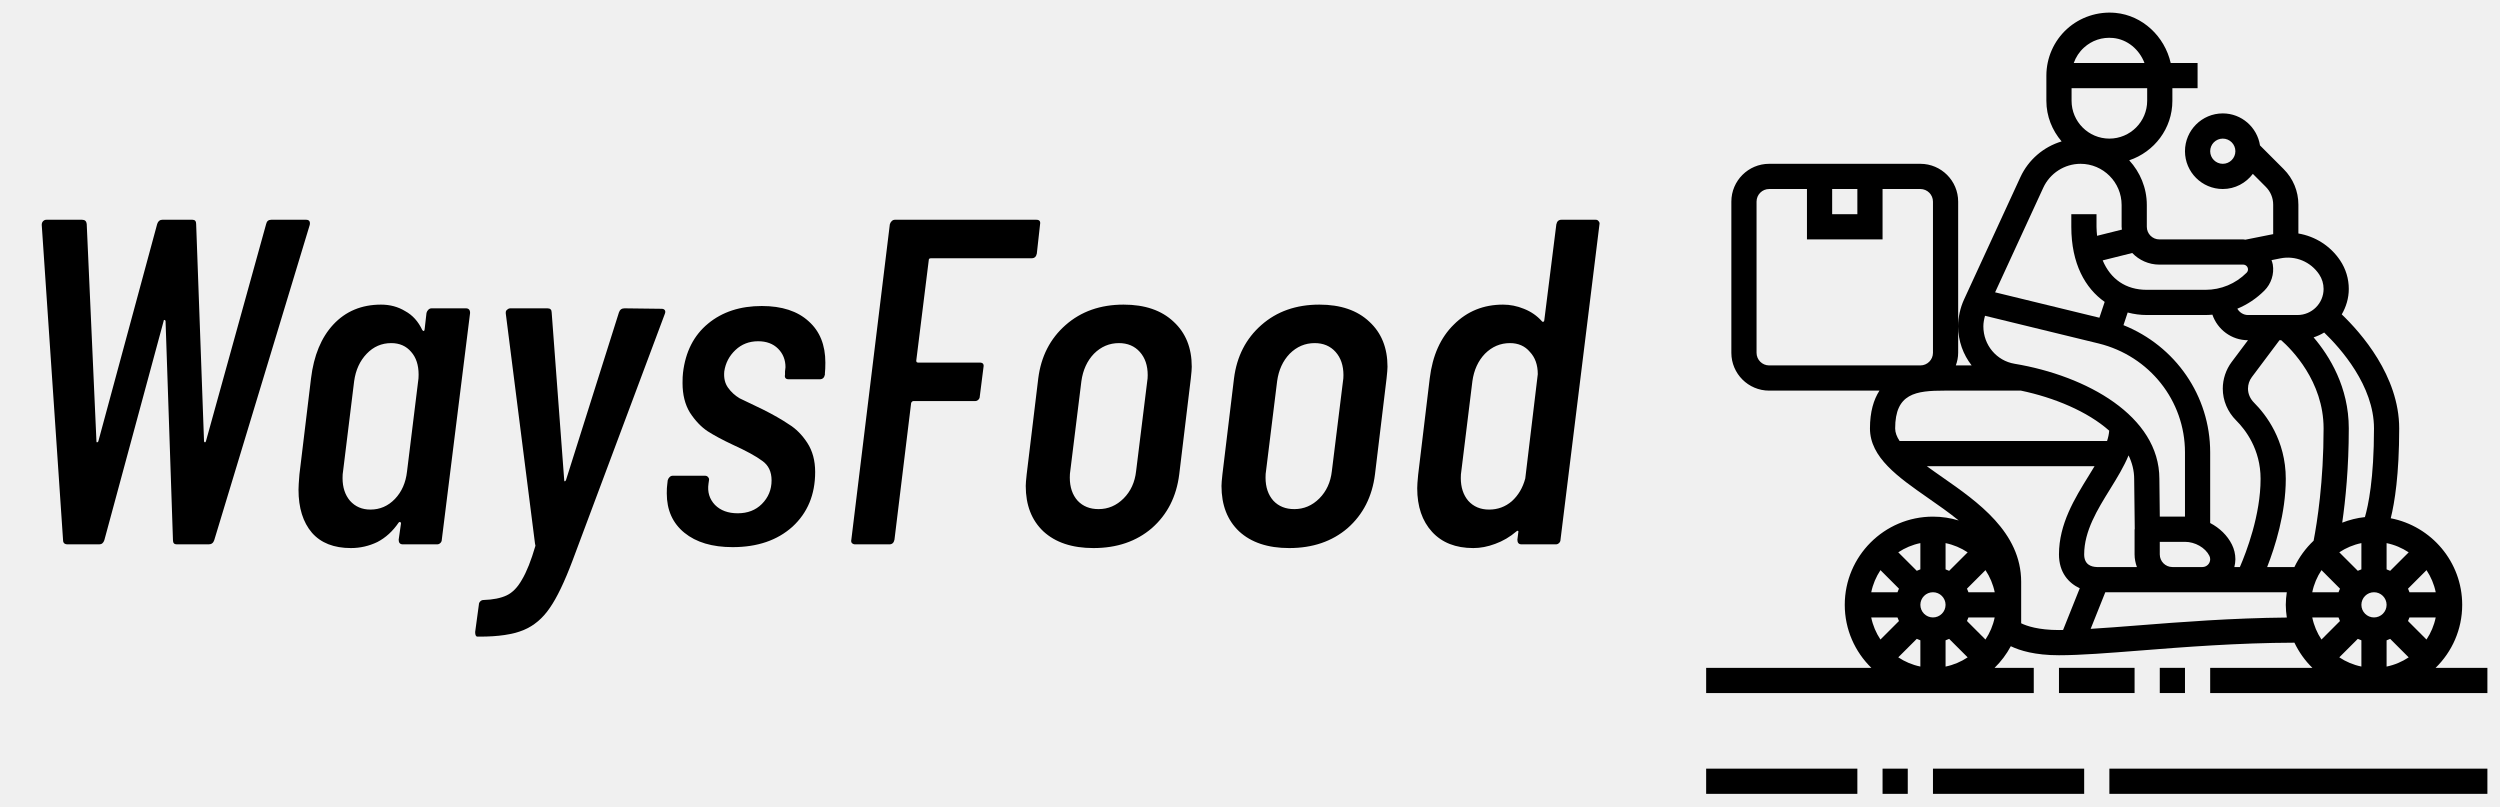
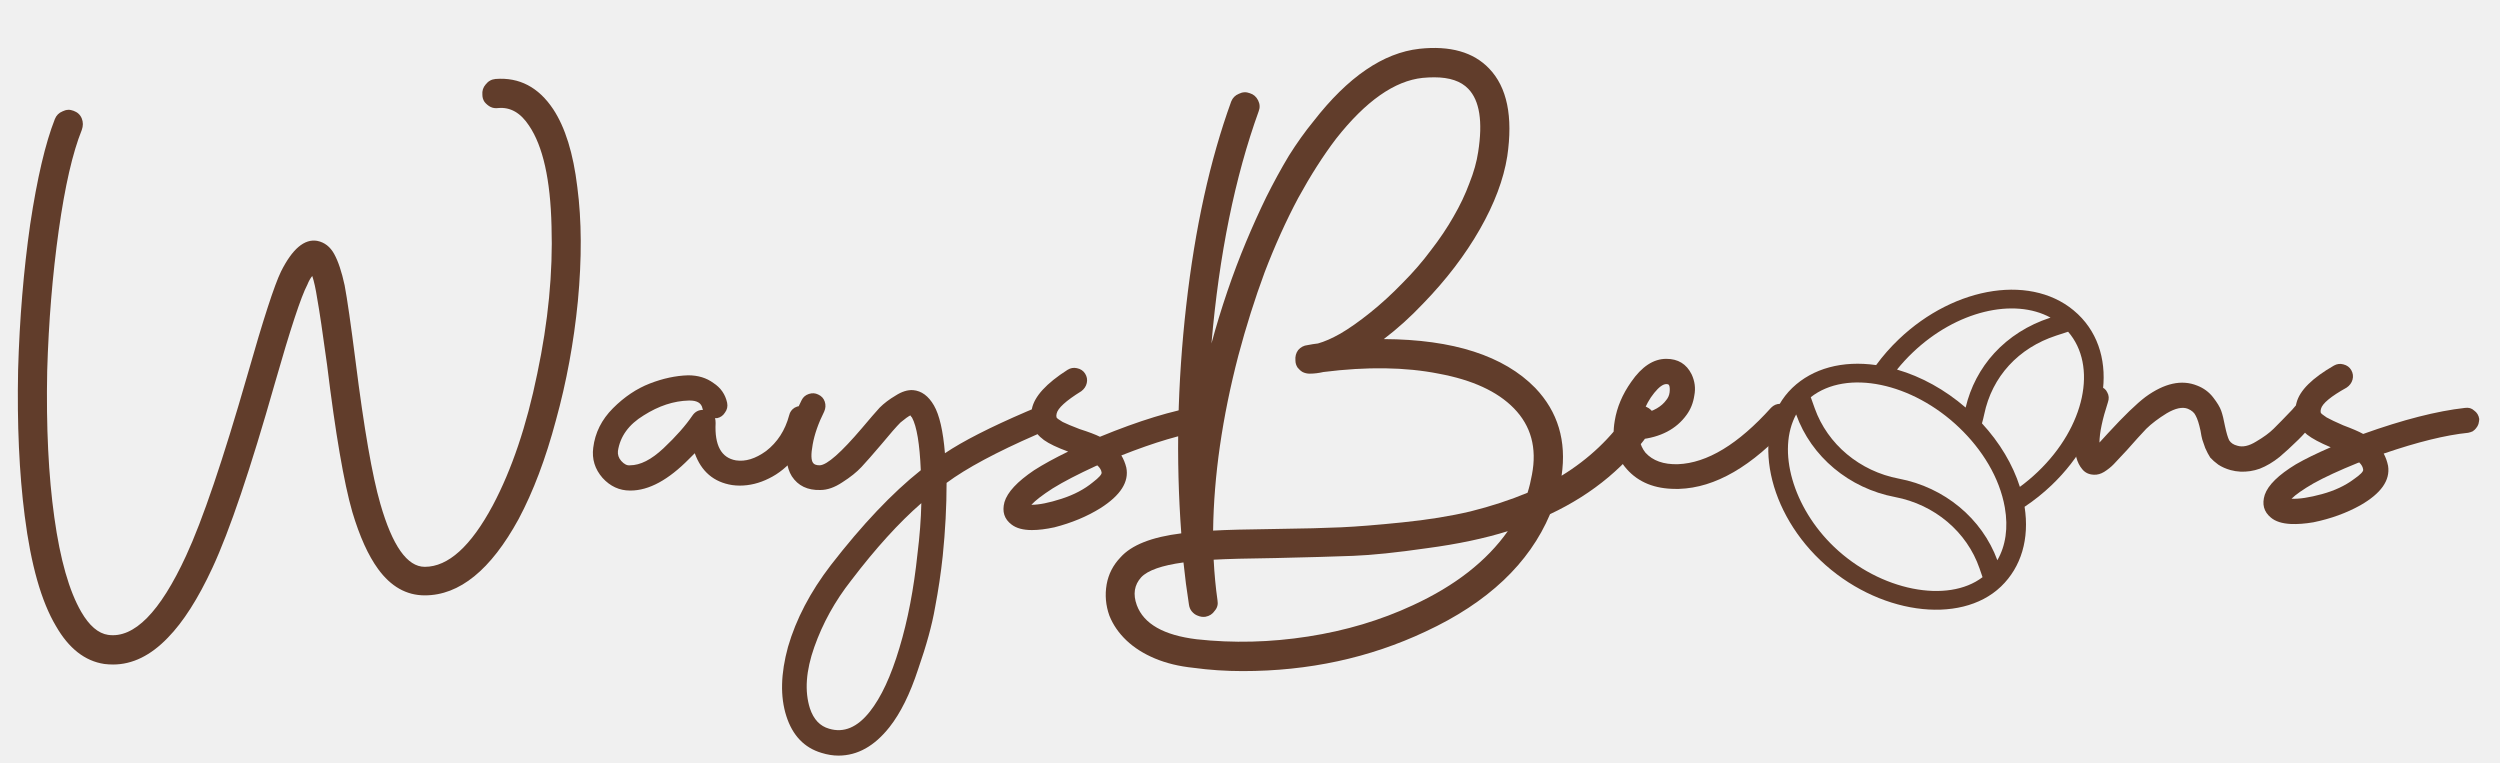
- <svg xmlns="http://www.w3.org/2000/svg" width="124" height="40" viewBox="0 0 124 40" fill="none">
-   <path d="M3.358 27C3.205 27 3.128 26.931 3.128 26.793L2.07 11.153C2.07 11.076 2.093 11.015 2.139 10.969C2.185 10.923 2.239 10.9 2.3 10.9H4.071C4.209 10.9 4.286 10.969 4.301 11.107L4.784 21.894C4.784 21.925 4.792 21.94 4.807 21.94C4.838 21.94 4.861 21.925 4.876 21.894L7.797 11.107C7.843 10.969 7.927 10.9 8.05 10.9H9.545C9.668 10.9 9.729 10.969 9.729 11.107L10.12 21.894C10.135 21.925 10.151 21.94 10.166 21.94C10.181 21.94 10.197 21.925 10.212 21.894L13.202 11.107C13.233 10.969 13.317 10.9 13.455 10.9H15.18C15.333 10.9 15.395 10.984 15.364 11.153L10.626 26.793C10.58 26.931 10.488 27 10.35 27H8.763C8.64 27 8.579 26.931 8.579 26.793L8.211 15.914C8.196 15.883 8.173 15.868 8.142 15.868C8.127 15.868 8.119 15.883 8.119 15.914L5.175 26.793C5.129 26.931 5.045 27 4.922 27H3.358ZM21.154 15.523C21.169 15.462 21.2 15.408 21.246 15.362C21.292 15.316 21.345 15.293 21.407 15.293H23.109C23.247 15.293 23.316 15.37 23.316 15.523L21.913 26.77C21.913 26.831 21.89 26.885 21.844 26.931C21.798 26.977 21.744 27 21.683 27H19.981C19.843 27 19.774 26.923 19.774 26.77L19.889 25.965C19.889 25.919 19.873 25.896 19.843 25.896C19.827 25.881 19.804 25.888 19.774 25.919C19.482 26.348 19.13 26.67 18.716 26.885C18.302 27.084 17.865 27.184 17.405 27.184C16.561 27.184 15.917 26.931 15.473 26.425C15.028 25.904 14.806 25.191 14.806 24.286C14.806 24.148 14.821 23.895 14.852 23.527L15.427 18.766C15.565 17.631 15.933 16.742 16.531 16.098C17.144 15.439 17.934 15.109 18.9 15.109C19.344 15.109 19.743 15.216 20.096 15.431C20.464 15.63 20.747 15.945 20.947 16.374C20.977 16.405 21 16.42 21.016 16.42C21.046 16.405 21.062 16.374 21.062 16.328L21.154 15.523ZM18.371 25.275C18.846 25.275 19.252 25.099 19.59 24.746C19.927 24.393 20.126 23.941 20.188 23.389L20.74 18.904C20.755 18.827 20.763 18.72 20.763 18.582C20.763 18.107 20.64 17.731 20.395 17.455C20.149 17.164 19.82 17.018 19.406 17.018C18.93 17.018 18.524 17.194 18.187 17.547C17.849 17.9 17.642 18.352 17.566 18.904L17.014 23.389C16.998 23.466 16.991 23.573 16.991 23.711C16.991 24.171 17.113 24.547 17.359 24.838C17.619 25.129 17.957 25.275 18.371 25.275ZM23.683 31.577C23.606 31.577 23.568 31.5 23.568 31.347L23.752 29.99C23.752 29.929 23.775 29.875 23.821 29.829C23.867 29.783 23.921 29.76 23.982 29.76C24.457 29.745 24.841 29.668 25.132 29.53C25.423 29.392 25.676 29.131 25.891 28.748C26.121 28.365 26.343 27.805 26.558 27.069L26.535 26.954L25.086 15.546V15.5C25.086 15.439 25.109 15.393 25.155 15.362C25.201 15.316 25.255 15.293 25.316 15.293H27.156C27.294 15.293 27.363 15.362 27.363 15.5L27.984 23.803C27.984 23.849 27.992 23.872 28.007 23.872C28.038 23.872 28.061 23.849 28.076 23.803L30.698 15.5C30.744 15.362 30.836 15.293 30.974 15.293L32.814 15.316C32.891 15.316 32.944 15.339 32.975 15.385C33.006 15.431 33.006 15.492 32.975 15.569L28.398 27.805C27.999 28.863 27.624 29.645 27.271 30.151C26.918 30.672 26.481 31.04 25.96 31.255C25.439 31.47 24.718 31.577 23.798 31.577H23.683ZM36.338 27.138C35.326 27.138 34.529 26.9 33.946 26.425C33.363 25.95 33.072 25.298 33.072 24.47C33.072 24.271 33.08 24.125 33.095 24.033L33.118 23.826C33.133 23.765 33.164 23.711 33.21 23.665C33.256 23.619 33.309 23.596 33.371 23.596H34.958C35.035 23.596 35.088 23.619 35.119 23.665C35.165 23.711 35.18 23.765 35.165 23.826L35.142 23.987C35.081 24.401 35.188 24.754 35.464 25.045C35.74 25.321 36.115 25.459 36.591 25.459C37.081 25.459 37.48 25.306 37.787 24.999C38.109 24.677 38.27 24.286 38.27 23.826C38.27 23.397 38.117 23.075 37.81 22.86C37.503 22.63 37.013 22.362 36.338 22.055C35.847 21.825 35.433 21.603 35.096 21.388C34.774 21.173 34.483 20.867 34.222 20.468C33.977 20.069 33.854 19.579 33.854 18.996C33.854 18.781 33.861 18.613 33.877 18.49C33.999 17.447 34.413 16.635 35.119 16.052C35.824 15.469 36.714 15.178 37.787 15.178C38.783 15.178 39.558 15.431 40.11 15.937C40.662 16.428 40.938 17.11 40.938 17.984C40.938 18.214 40.93 18.39 40.915 18.513V18.582C40.884 18.735 40.8 18.812 40.662 18.812H39.121C38.968 18.812 38.906 18.735 38.937 18.582V18.421L38.96 18.214C38.96 17.846 38.837 17.539 38.592 17.294C38.346 17.049 38.017 16.926 37.603 16.926C37.158 16.926 36.782 17.072 36.476 17.363C36.169 17.654 35.985 18.007 35.924 18.421C35.893 18.743 35.955 19.011 36.108 19.226C36.261 19.441 36.453 19.617 36.683 19.755C36.928 19.878 37.312 20.062 37.833 20.307C38.354 20.568 38.783 20.813 39.121 21.043C39.474 21.258 39.78 21.564 40.041 21.963C40.301 22.362 40.432 22.845 40.432 23.412C40.432 24.531 40.056 25.436 39.305 26.126C38.553 26.801 37.565 27.138 36.338 27.138ZM51.426 12.579C51.395 12.732 51.311 12.809 51.173 12.809H46.159C46.144 12.809 46.12 12.817 46.09 12.832C46.075 12.847 46.067 12.87 46.067 12.901L45.446 17.892C45.446 17.953 45.477 17.984 45.538 17.984H48.597C48.75 17.984 48.812 18.061 48.781 18.214L48.597 19.663C48.597 19.724 48.574 19.778 48.528 19.824C48.482 19.87 48.428 19.893 48.367 19.893H45.308C45.262 19.893 45.224 19.924 45.193 19.985L44.365 26.77C44.334 26.923 44.25 27 44.112 27H42.41C42.349 27 42.295 26.977 42.249 26.931C42.218 26.885 42.211 26.831 42.226 26.77L44.135 11.13C44.15 11.069 44.181 11.015 44.227 10.969C44.273 10.923 44.327 10.9 44.388 10.9H51.403C51.556 10.9 51.617 10.977 51.587 11.13L51.426 12.579ZM54.235 27.184C53.177 27.184 52.349 26.908 51.751 26.356C51.168 25.804 50.877 25.053 50.877 24.102C50.877 23.995 50.892 23.803 50.923 23.527L51.498 18.766C51.636 17.677 52.088 16.796 52.855 16.121C53.622 15.446 54.58 15.109 55.73 15.109C56.788 15.109 57.616 15.393 58.214 15.96C58.812 16.512 59.111 17.256 59.111 18.191C59.111 18.298 59.096 18.49 59.065 18.766L58.49 23.527C58.352 24.631 57.9 25.52 57.133 26.195C56.366 26.854 55.4 27.184 54.235 27.184ZM54.488 25.252C54.963 25.252 55.377 25.076 55.73 24.723C56.083 24.37 56.29 23.918 56.351 23.366L56.903 18.904C56.918 18.827 56.926 18.728 56.926 18.605C56.926 18.13 56.796 17.746 56.535 17.455C56.274 17.164 55.929 17.018 55.5 17.018C55.025 17.018 54.611 17.194 54.258 17.547C53.921 17.9 53.714 18.352 53.637 18.904L53.085 23.366C53.07 23.443 53.062 23.55 53.062 23.688C53.062 24.163 53.192 24.547 53.453 24.838C53.714 25.114 54.059 25.252 54.488 25.252ZM63.944 27.184C62.886 27.184 62.058 26.908 61.46 26.356C60.877 25.804 60.586 25.053 60.586 24.102C60.586 23.995 60.601 23.803 60.632 23.527L61.207 18.766C61.345 17.677 61.797 16.796 62.564 16.121C63.33 15.446 64.289 15.109 65.439 15.109C66.497 15.109 67.325 15.393 67.923 15.96C68.521 16.512 68.82 17.256 68.82 18.191C68.82 18.298 68.804 18.49 68.774 18.766L68.199 23.527C68.061 24.631 67.608 25.52 66.842 26.195C66.075 26.854 65.109 27.184 63.944 27.184ZM64.197 25.252C64.672 25.252 65.086 25.076 65.439 24.723C65.791 24.37 65.998 23.918 66.06 23.366L66.612 18.904C66.627 18.827 66.635 18.728 66.635 18.605C66.635 18.13 66.504 17.746 66.244 17.455C65.983 17.164 65.638 17.018 65.209 17.018C64.733 17.018 64.319 17.194 63.967 17.547C63.629 17.9 63.422 18.352 63.346 18.904L62.794 23.366C62.778 23.443 62.771 23.55 62.771 23.688C62.771 24.163 62.901 24.547 63.162 24.838C63.422 25.114 63.767 25.252 64.197 25.252ZM77.194 11.13C77.225 10.977 77.309 10.9 77.447 10.9H79.149C79.21 10.9 79.256 10.923 79.287 10.969C79.333 11.015 79.348 11.069 79.333 11.13L77.401 26.77C77.401 26.831 77.378 26.885 77.332 26.931C77.286 26.977 77.232 27 77.171 27H75.469C75.331 27 75.262 26.923 75.262 26.77L75.308 26.402C75.323 26.371 75.316 26.348 75.285 26.333C75.27 26.318 75.247 26.325 75.216 26.356C74.894 26.632 74.541 26.839 74.158 26.977C73.79 27.115 73.43 27.184 73.077 27.184C72.203 27.184 71.521 26.916 71.03 26.379C70.539 25.842 70.294 25.122 70.294 24.217C70.294 24.079 70.309 23.857 70.34 23.55L70.915 18.766C71.053 17.631 71.452 16.742 72.111 16.098C72.77 15.439 73.583 15.109 74.549 15.109C74.902 15.109 75.247 15.178 75.584 15.316C75.937 15.454 76.236 15.661 76.481 15.937C76.512 15.968 76.535 15.975 76.55 15.96C76.581 15.945 76.596 15.922 76.596 15.891L77.194 11.13ZM73.859 25.275C74.288 25.275 74.664 25.137 74.986 24.861C75.308 24.57 75.53 24.194 75.653 23.734L76.274 18.559C76.274 18.099 76.144 17.731 75.883 17.455C75.638 17.164 75.308 17.018 74.894 17.018C74.419 17.018 74.005 17.194 73.652 17.547C73.315 17.9 73.108 18.352 73.031 18.904L72.479 23.389C72.464 23.466 72.456 23.573 72.456 23.711C72.456 24.171 72.579 24.547 72.824 24.838C73.085 25.129 73.43 25.275 73.859 25.275Z" fill="black" />
-   <path d="M120.806 33.125C121.619 32.33 122.125 31.224 122.125 30C122.125 27.872 120.597 26.096 118.581 25.706C118.775 24.925 119 23.532 119 21.25C119 18.641 117.092 16.495 116.151 15.594C116.367 15.22 116.5 14.793 116.5 14.331C116.5 13.828 116.353 13.34 116.073 12.92C115.584 12.189 114.83 11.722 114 11.581V10.152C114 9.484 113.74 8.857 113.267 8.384L112.096 7.212C111.956 6.316 111.186 5.625 110.25 5.625C109.216 5.625 108.375 6.466 108.375 7.5C108.375 8.534 109.216 9.375 110.25 9.375C110.861 9.375 111.398 9.078 111.741 8.624L112.384 9.268C112.62 9.504 112.75 9.818 112.75 10.152V11.613L111.378 11.887V11.888C111.34 11.885 111.304 11.875 111.266 11.875H107.104C106.761 11.875 106.482 11.594 106.482 11.25V10.168C106.482 9.312 106.146 8.537 105.609 7.951C106.848 7.536 107.75 6.378 107.75 5V4.375H109V3.125H107.667C107.366 1.804 106.271 0.767 104.929 0.639C104.055 0.557 103.173 0.846 102.522 1.437C101.872 2.027 101.5 2.871 101.5 3.75V5C101.5 5.771 101.791 6.468 102.256 7.014C101.366 7.281 100.611 7.919 100.211 8.788L97.418 14.852C97.226 15.269 97.125 15.73 97.125 16.188C97.125 16.918 97.376 17.589 97.794 18.125H97.009C97.08 17.929 97.125 17.72 97.125 17.5V16.188V10C97.125 8.966 96.284 8.125 95.25 8.125H87.75C86.716 8.125 85.875 8.966 85.875 10V17.5C85.875 18.534 86.716 19.375 87.75 19.375H93.221C92.934 19.822 92.75 20.424 92.75 21.25C92.75 22.691 94.152 23.668 95.636 24.703C96.154 25.064 96.678 25.429 97.153 25.816C96.748 25.692 96.319 25.625 95.875 25.625C93.463 25.625 91.5 27.587 91.5 30C91.5 31.224 92.006 32.33 92.819 33.125H84.625V34.375H100.875V33.125H98.931C99.251 32.812 99.523 32.451 99.736 32.052C100.189 32.27 100.938 32.5 102.125 32.5C103.185 32.5 104.562 32.391 106.157 32.266C108.308 32.096 110.973 31.886 113.804 31.877C114.027 32.344 114.328 32.767 114.694 33.125H109.625V34.375H123.375V33.125H120.806ZM110.25 8.125C109.905 8.125 109.625 7.844 109.625 7.5C109.625 7.156 109.905 6.875 110.25 6.875C110.595 6.875 110.875 7.156 110.875 7.5C110.875 7.844 110.595 8.125 110.25 8.125ZM104.007 28.125C103.719 28.117 103.375 28.003 103.375 27.5C103.375 26.338 104.031 25.277 104.666 24.252C105.014 23.689 105.348 23.142 105.577 22.587C105.753 22.953 105.855 23.343 105.855 23.757L105.884 26.25H105.875V27.5C105.875 27.72 105.92 27.929 105.99 28.125H104.007ZM94.221 21.875C94.082 21.666 94 21.457 94 21.25C94 19.509 95.019 19.375 96.458 19.375H100.239C101.884 19.72 103.534 20.402 104.616 21.361C104.604 21.527 104.568 21.698 104.51 21.875H94.221ZM98.457 15.663L104.091 17.036C106.614 17.656 108.375 19.877 108.375 22.438V25.625H107.126L107.105 23.75C107.105 20.636 103.498 18.64 99.924 18.043C99.026 17.894 98.375 17.113 98.375 16.188C98.375 16.011 98.409 15.835 98.457 15.663ZM107.125 27.5V26.875H108.375C108.876 26.875 109.384 27.165 109.584 27.566C109.611 27.619 109.625 27.679 109.625 27.739C109.625 27.952 109.453 28.125 109.241 28.125H107.75C107.405 28.125 107.125 27.844 107.125 27.5ZM110.702 27.008C110.476 26.553 110.089 26.185 109.625 25.942V22.438C109.625 19.629 107.897 17.159 105.324 16.128L105.533 15.501C105.843 15.582 106.161 15.625 106.48 15.625H109.391C109.507 15.625 109.621 15.617 109.735 15.608C109.989 16.343 110.68 16.875 111.5 16.875L110.691 17.954C110.407 18.333 110.25 18.803 110.25 19.277C110.25 19.866 110.487 20.427 110.918 20.858C111.369 21.308 112.125 22.282 112.125 23.75C112.125 25.55 111.419 27.383 111.098 28.125H110.824C110.854 28.001 110.875 27.872 110.875 27.739C110.875 27.486 110.815 27.233 110.702 27.008ZM111.801 19.973C111.607 19.779 111.5 19.532 111.5 19.277C111.5 19.072 111.567 18.868 111.691 18.704L113.062 16.875H113.148C113.646 17.313 115.25 18.905 115.25 21.25C115.25 23.894 114.93 25.912 114.755 26.82C114.362 27.191 114.039 27.633 113.803 28.125H112.451C112.839 27.133 113.375 25.457 113.375 23.75C113.375 21.832 112.389 20.561 111.801 19.973ZM114.688 29.375C114.769 28.977 114.928 28.607 115.146 28.279L116.063 29.197C116.036 29.255 116.012 29.314 115.991 29.375H114.688ZM117.75 30.625C117.405 30.625 117.125 30.344 117.125 30C117.125 29.656 117.405 29.375 117.75 29.375C118.095 29.375 118.375 29.656 118.375 30C118.375 30.344 118.095 30.625 117.75 30.625ZM118.375 31.76C118.436 31.738 118.496 31.715 118.553 31.688L119.471 32.605C119.143 32.822 118.773 32.981 118.375 33.062V31.76ZM120.354 31.721L119.437 30.803C119.464 30.745 119.488 30.686 119.509 30.625H120.811C120.731 31.023 120.572 31.393 120.354 31.721ZM119.51 29.375C119.488 29.314 119.465 29.254 119.438 29.197L120.355 28.279C120.572 28.607 120.731 28.977 120.812 29.375H119.51ZM118.553 28.313C118.495 28.286 118.436 28.262 118.375 28.241V26.939C118.773 27.02 119.143 27.179 119.471 27.396L118.553 28.313ZM117.125 28.24C117.064 28.262 117.004 28.285 116.947 28.312L116.029 27.395C116.357 27.177 116.727 27.019 117.125 26.938V28.24ZM115.99 30.625C116.012 30.686 116.035 30.746 116.062 30.803L115.145 31.721C114.927 31.393 114.769 31.023 114.688 30.625H115.99ZM116.947 31.687C117.005 31.714 117.064 31.738 117.125 31.759V33.061C116.727 32.98 116.357 32.821 116.029 32.604L116.947 31.687ZM117.75 21.25C117.75 23.755 117.463 25.091 117.3 25.648C116.906 25.689 116.53 25.786 116.174 25.924C116.336 24.804 116.5 23.198 116.5 21.25C116.5 19.201 115.542 17.657 114.755 16.734C114.94 16.672 115.116 16.593 115.279 16.493C116.081 17.264 117.75 19.124 117.75 21.25ZM115.033 13.613C115.175 13.827 115.25 14.075 115.25 14.331C115.25 15.045 114.669 15.625 113.956 15.625H111.5C111.272 15.625 111.08 15.496 110.971 15.312C111.468 15.107 111.924 14.803 112.316 14.411C112.652 14.074 112.807 13.592 112.731 13.122C112.718 13.046 112.691 12.975 112.667 12.903L113.107 12.815C113.854 12.666 114.61 12.979 115.033 13.613ZM107.104 13.125H111.266C111.302 13.125 111.337 13.134 111.37 13.15C111.463 13.197 111.489 13.279 111.497 13.323C111.504 13.368 111.506 13.454 111.431 13.528C110.886 14.074 110.161 14.375 109.391 14.375H106.48C105.438 14.375 104.684 13.844 104.293 12.915L105.759 12.549C106.099 12.902 106.575 13.125 107.104 13.125ZM103.364 2.362C103.759 2.002 104.269 1.832 104.811 1.884C105.519 1.952 106.112 2.453 106.366 3.125H102.858C102.96 2.836 103.132 2.572 103.364 2.362ZM102.75 4.375H106.5V5C106.5 6.034 105.659 6.875 104.625 6.875C103.591 6.875 102.75 6.034 102.75 5V4.375ZM101.346 9.311C101.677 8.591 102.403 8.125 103.195 8.125C104.318 8.125 105.232 9.041 105.232 10.168V11.25C105.232 11.297 105.243 11.342 105.246 11.388L104.015 11.696C104.003 11.549 103.987 11.406 103.987 11.25V10.625H102.737V11.25C102.737 13.084 103.431 14.299 104.392 14.974L104.13 15.759L98.957 14.499L101.346 9.311ZM90.875 9.375H92.125V10.625H90.875V9.375ZM87.125 17.5V10C87.125 9.656 87.405 9.375 87.75 9.375H89.625V11.875H93.375V9.375H95.25C95.595 9.375 95.875 9.656 95.875 10V17.5C95.875 17.844 95.595 18.125 95.25 18.125H87.75C87.405 18.125 87.125 17.844 87.125 17.5ZM97.635 29.375C97.613 29.314 97.59 29.254 97.562 29.197L98.48 28.279C98.698 28.607 98.856 28.977 98.938 29.375H97.635ZM96.5 30C96.5 30.344 96.22 30.625 95.875 30.625C95.53 30.625 95.25 30.344 95.25 30C95.25 29.656 95.53 29.375 95.875 29.375C96.22 29.375 96.5 29.656 96.5 30ZM96.678 28.313C96.62 28.286 96.561 28.262 96.5 28.241V26.939C96.898 27.02 97.268 27.179 97.596 27.396L96.678 28.313ZM95.25 28.24C95.189 28.262 95.129 28.285 95.072 28.312L94.154 27.395C94.482 27.177 94.852 27.019 95.25 26.938V28.24ZM94.188 29.197C94.161 29.255 94.137 29.314 94.116 29.375H92.814C92.895 28.977 93.054 28.607 93.271 28.279L94.188 29.197ZM94.115 30.625C94.137 30.686 94.16 30.746 94.188 30.803L93.27 31.721C93.052 31.393 92.894 31.023 92.812 30.625H94.115ZM95.072 31.687C95.13 31.714 95.189 31.738 95.25 31.759V33.061C94.852 32.98 94.482 32.821 94.154 32.604L95.072 31.687ZM96.5 31.76C96.561 31.738 96.621 31.715 96.678 31.688L97.596 32.605C97.268 32.822 96.898 32.981 96.5 33.062V31.76ZM98.479 31.721L97.562 30.803C97.589 30.745 97.613 30.686 97.634 30.625H98.936C98.856 31.023 98.697 31.393 98.479 31.721ZM100.25 30.915V28.863C100.25 26.396 98.088 24.889 96.352 23.678C96.084 23.491 95.822 23.308 95.573 23.125H103.889C103.796 23.279 103.701 23.436 103.603 23.594C102.91 24.714 102.125 25.983 102.125 27.5C102.125 28.404 102.61 28.924 103.156 29.178L102.329 31.246C102.263 31.246 102.188 31.25 102.125 31.25C101.098 31.25 100.517 31.046 100.25 30.915ZM106.059 31.019C105.197 31.087 104.408 31.148 103.697 31.191L104.423 29.375H113.425C113.396 29.58 113.375 29.788 113.375 30C113.375 30.214 113.396 30.424 113.426 30.63C110.69 30.656 108.136 30.855 106.059 31.019Z" fill="black" />
-   <path d="M107.125 33.125H108.375V34.375H107.125V33.125Z" fill="black" />
-   <path d="M84.625 38.125H92.125V39.375H84.625V38.125Z" fill="black" />
-   <path d="M95.875 38.125H103.375V39.375H95.875V38.125Z" fill="black" />
-   <path d="M93.375 38.125H94.625V39.375H93.375V38.125Z" fill="black" />
-   <path d="M104.625 38.125H123.375V39.375H104.625V38.125Z" fill="black" />
-   <path d="M102.125 33.125H105.875V34.375H102.125V33.125Z" fill="black" />
+ <svg xmlns="http://www.w3.org/2000/svg" width="164" height="50" viewBox="0 0 164 50" fill="none">
+   <path d="M36.288 7.16C37.08 8.36 37.608 10.064 37.872 12.272C38.16 14.456 38.172 16.952 37.908 19.76C37.644 22.448 37.164 25.052 36.468 27.572C35.796 30.092 34.98 32.252 34.02 34.052C32.196 37.388 30.144 39.056 27.864 39.056C26.664 39.056 25.644 38.48 24.804 37.328C24.156 36.44 23.592 35.192 23.112 33.584C22.56 31.664 22.008 28.448 21.456 23.936C21.168 21.824 20.952 20.372 20.808 19.58C20.712 18.956 20.604 18.464 20.484 18.104C20.364 18.248 20.256 18.44 20.16 18.68C19.752 19.448 19.044 21.596 18.036 25.124C16.428 30.788 15.06 34.832 13.932 37.256C12.996 39.272 12.024 40.796 11.016 41.828C9.888 43.004 8.688 43.592 7.416 43.592C7.224 43.592 7.032 43.58 6.84 43.556C5.568 43.364 4.512 42.536 3.672 41.072C2.712 39.464 2.028 37.052 1.62 33.836C1.26 31.028 1.116 27.836 1.188 24.26C1.284 20.924 1.548 17.744 1.98 14.72C2.436 11.696 2.976 9.392 3.6 7.808C3.696 7.568 3.864 7.4 4.104 7.304C4.344 7.184 4.584 7.172 4.824 7.268C5.088 7.364 5.268 7.532 5.364 7.772C5.46 8.012 5.46 8.264 5.364 8.528C4.764 10.016 4.26 12.212 3.852 15.116C3.444 18.02 3.192 21.092 3.096 24.332C3.024 28.004 3.18 31.208 3.564 33.944C3.948 36.704 4.536 38.768 5.328 40.136C5.856 41.048 6.444 41.552 7.092 41.648C8.796 41.888 10.5 40.16 12.204 36.464C13.284 34.136 14.628 30.176 16.236 24.584C17.268 20.96 18 18.704 18.432 17.816C19.176 16.328 19.968 15.656 20.808 15.8C21.288 15.896 21.66 16.184 21.924 16.664C22.188 17.144 22.416 17.828 22.608 18.716C22.776 19.604 23.016 21.272 23.328 23.72C23.88 28.112 24.42 31.22 24.948 33.044C25.74 35.804 26.712 37.184 27.864 37.184C29.4 37.184 30.888 35.84 32.328 33.152C33.576 30.8 34.548 27.92 35.244 24.512C35.964 21.104 36.276 17.876 36.18 14.828C36.108 11.78 35.616 9.584 34.704 8.24C34.152 7.4 33.48 7.016 32.688 7.088C32.496 7.112 32.328 7.088 32.184 7.016C32.04 6.944 31.908 6.836 31.788 6.692C31.692 6.548 31.644 6.392 31.644 6.224C31.62 5.96 31.692 5.732 31.86 5.54C32.028 5.324 32.244 5.204 32.508 5.18C34.068 5.06 35.328 5.72 36.288 7.16ZM52.128 26.744C52.344 26.624 52.56 26.6 52.776 26.672C52.992 26.72 53.16 26.852 53.28 27.068C53.4 27.26 53.424 27.464 53.352 27.68C53.136 28.544 52.752 29.3 52.2 29.948C51.672 30.596 51.084 31.076 50.436 31.388C49.812 31.7 49.176 31.856 48.528 31.856C48.36 31.856 48.192 31.844 48.024 31.82C46.824 31.628 46.008 30.932 45.576 29.732C45.456 29.852 45.336 29.972 45.216 30.092C43.848 31.484 42.564 32.18 41.364 32.18C41.34 32.18 41.328 32.18 41.328 32.18C40.632 32.18 40.032 31.904 39.528 31.352C39.024 30.776 38.82 30.116 38.916 29.372C39.036 28.388 39.468 27.524 40.212 26.78C40.956 26.036 41.76 25.496 42.624 25.16C43.488 24.824 44.328 24.644 45.144 24.62C45.792 24.62 46.344 24.788 46.8 25.124C47.28 25.436 47.58 25.868 47.7 26.42C47.748 26.66 47.7 26.876 47.556 27.068C47.436 27.26 47.268 27.38 47.052 27.428C47.004 27.428 46.956 27.428 46.908 27.428C46.932 27.524 46.944 27.632 46.944 27.752C46.872 29.216 47.316 30.032 48.276 30.2C48.9 30.296 49.56 30.092 50.256 29.588C51 29.012 51.504 28.232 51.768 27.248C51.816 27.032 51.936 26.864 52.128 26.744ZM45.432 27.248C45.6 27.008 45.828 26.888 46.116 26.888C46.092 26.84 46.08 26.804 46.08 26.78C46.008 26.444 45.732 26.276 45.252 26.276C45.228 26.276 45.204 26.276 45.18 26.276C44.196 26.3 43.212 26.624 42.228 27.248C41.244 27.848 40.68 28.628 40.536 29.588C40.512 29.828 40.584 30.044 40.752 30.236C40.944 30.452 41.136 30.548 41.328 30.524C42 30.524 42.732 30.152 43.524 29.408C44.34 28.64 44.976 27.92 45.432 27.248ZM68.612 26.708C68.828 26.78 68.972 26.924 69.044 27.14C69.14 27.356 69.152 27.572 69.08 27.788C69.008 28.004 68.864 28.148 68.648 28.22C68.504 28.292 68.288 28.388 68 28.508C65.36 29.66 63.392 30.716 62.096 31.676C62.096 33.212 62.012 34.808 61.844 36.464C61.724 37.592 61.556 38.72 61.34 39.848C61.148 40.976 60.776 42.332 60.224 43.916C59.696 45.524 59.072 46.784 58.352 47.696C57.368 48.944 56.252 49.568 55.004 49.568C54.644 49.568 54.272 49.508 53.888 49.388C52.76 49.052 51.992 48.248 51.584 46.976C51.176 45.704 51.212 44.192 51.692 42.44C52.22 40.616 53.156 38.828 54.5 37.076C56.564 34.412 58.532 32.336 60.404 30.848C60.332 29.12 60.14 27.968 59.828 27.392C59.78 27.344 59.744 27.296 59.72 27.248C59.576 27.32 59.36 27.476 59.072 27.716C58.808 27.98 58.388 28.46 57.812 29.156C57.26 29.804 56.828 30.296 56.516 30.632C56.204 30.968 55.784 31.304 55.256 31.64C54.752 31.976 54.272 32.144 53.816 32.144C52.976 32.168 52.352 31.868 51.944 31.244C51.584 30.668 51.5 29.864 51.692 28.832C51.836 28.016 52.136 27.152 52.592 26.24C52.688 26.048 52.844 25.916 53.06 25.844C53.276 25.772 53.48 25.784 53.672 25.88C53.888 25.976 54.032 26.132 54.104 26.348C54.176 26.564 54.164 26.78 54.068 26.996C53.684 27.764 53.432 28.484 53.312 29.156C53.192 29.804 53.204 30.212 53.348 30.38C53.42 30.476 53.564 30.524 53.78 30.524C54.26 30.5 55.184 29.684 56.552 28.076C57.056 27.476 57.44 27.032 57.704 26.744C57.992 26.456 58.34 26.192 58.748 25.952C59.156 25.688 59.54 25.568 59.9 25.592C60.452 25.64 60.908 25.976 61.268 26.6C61.628 27.224 61.868 28.268 61.988 29.732C63.164 28.94 64.952 28.028 67.352 26.996C67.664 26.876 67.868 26.78 67.964 26.708C68.18 26.636 68.396 26.636 68.612 26.708ZM60.188 36.32C60.332 35.168 60.416 34.064 60.44 33.008C58.976 34.28 57.44 35.972 55.832 38.084C54.776 39.428 53.972 40.88 53.42 42.44C52.868 44 52.772 45.344 53.132 46.472C53.372 47.192 53.792 47.636 54.392 47.804C55.352 48.092 56.24 47.72 57.056 46.688C57.8 45.752 58.448 44.36 59 42.512C59.552 40.688 59.948 38.624 60.188 36.32ZM79.717 27.32C79.717 27.416 79.705 27.524 79.681 27.644C79.657 27.74 79.609 27.836 79.537 27.932C79.489 28.004 79.417 28.076 79.321 28.148C79.225 28.196 79.129 28.232 79.033 28.256C77.569 28.472 75.745 29.012 73.561 29.876C73.705 30.116 73.813 30.38 73.885 30.668C74.077 31.604 73.513 32.492 72.193 33.332C71.305 33.884 70.297 34.304 69.169 34.592C68.617 34.712 68.125 34.772 67.693 34.772C67.117 34.772 66.673 34.652 66.361 34.412C65.881 34.052 65.725 33.56 65.893 32.936C66.085 32.288 66.733 31.592 67.837 30.848C68.437 30.464 69.181 30.056 70.069 29.624C69.349 29.36 68.821 29.108 68.485 28.868C67.765 28.34 67.501 27.656 67.693 26.816C67.861 26 68.641 25.148 70.033 24.26C70.225 24.14 70.429 24.104 70.645 24.152C70.885 24.2 71.065 24.32 71.185 24.512C71.305 24.704 71.341 24.908 71.293 25.124C71.245 25.34 71.125 25.52 70.933 25.664C69.925 26.288 69.385 26.78 69.313 27.14C69.289 27.236 69.289 27.32 69.313 27.392C69.337 27.44 69.469 27.536 69.709 27.68C69.949 27.8 70.321 27.956 70.825 28.148C71.425 28.34 71.869 28.508 72.157 28.652C74.725 27.596 76.921 26.924 78.745 26.636C78.985 26.588 79.189 26.636 79.357 26.78C79.549 26.9 79.669 27.08 79.717 27.32ZM71.689 31.64C72.097 31.328 72.289 31.112 72.265 30.992C72.241 30.824 72.145 30.668 71.977 30.524C71.953 30.548 71.929 30.56 71.905 30.56C70.705 31.112 69.757 31.604 69.061 32.036C68.389 32.468 67.921 32.828 67.657 33.116C68.161 33.116 68.821 32.984 69.637 32.72C70.453 32.456 71.137 32.096 71.689 31.64Z" fill="#613D2B" />
+   <path d="M107.444 26.636C107.708 26.588 107.948 26.636 108.164 26.78C108.38 26.924 108.512 27.128 108.56 27.392C108.608 27.632 108.56 27.86 108.416 28.076C106.784 30.5 104.54 32.384 101.684 33.728C100.316 36.968 97.592 39.536 93.512 41.432C89.84 43.16 85.844 44.024 81.524 44.024C80.42 44.024 79.34 43.952 78.284 43.808C77.348 43.712 76.508 43.508 75.764 43.196C75.02 42.884 74.396 42.488 73.892 42.008C73.388 41.528 73.016 40.988 72.776 40.388C72.536 39.716 72.476 39.032 72.596 38.336C72.716 37.664 73.016 37.076 73.496 36.572C74.216 35.756 75.548 35.228 77.492 34.988C77.132 30.092 77.24 25.112 77.816 20.048C78.392 14.96 79.376 10.496 80.768 6.656C80.864 6.416 81.032 6.248 81.272 6.152C81.512 6.032 81.752 6.02 81.992 6.116C82.232 6.188 82.412 6.344 82.532 6.584C82.652 6.824 82.664 7.064 82.568 7.304C81.008 11.624 79.976 16.7 79.472 22.532C79.784 21.38 80.132 20.24 80.516 19.112C80.9 17.984 81.308 16.904 81.74 15.872C82.172 14.84 82.616 13.856 83.072 12.92C83.552 11.96 84.044 11.06 84.548 10.22C85.076 9.38 85.616 8.624 86.168 7.952C88.424 5.048 90.74 3.464 93.116 3.2C95.132 2.984 96.656 3.416 97.688 4.496C98.864 5.72 99.26 7.64 98.876 10.256C98.636 11.768 98.036 13.364 97.076 15.044C96.116 16.724 94.88 18.344 93.368 19.904C92.528 20.792 91.664 21.572 90.776 22.244C95.336 22.268 98.648 23.336 100.712 25.448C102.2 27.008 102.776 28.928 102.44 31.208C104.24 30.104 105.704 28.712 106.832 27.032C107 26.816 107.204 26.684 107.444 26.636ZM92.684 39.704C95.444 38.432 97.52 36.812 98.912 34.844C97.376 35.324 95.612 35.696 93.62 35.96C91.628 36.248 90.008 36.416 88.76 36.464C87.512 36.512 85.82 36.56 83.684 36.608C81.812 36.632 80.456 36.668 79.616 36.716C79.664 37.652 79.748 38.54 79.868 39.38C79.916 39.644 79.856 39.872 79.688 40.064C79.544 40.28 79.34 40.412 79.076 40.46C78.908 40.484 78.74 40.46 78.572 40.388C78.428 40.34 78.296 40.244 78.176 40.1C78.08 39.98 78.02 39.836 77.996 39.668C77.852 38.756 77.732 37.832 77.636 36.896C76.22 37.088 75.296 37.412 74.864 37.868C74.408 38.372 74.312 38.984 74.576 39.704C75.032 40.928 76.34 41.672 78.5 41.936C80.9 42.2 83.336 42.14 85.808 41.756C88.28 41.372 90.572 40.688 92.684 39.704ZM100.496 31.136C100.832 29.384 100.436 27.932 99.308 26.78C98.228 25.676 96.584 24.92 94.376 24.512C92.192 24.08 89.672 24.044 86.816 24.404C86.504 24.476 86.204 24.512 85.916 24.512C85.748 24.512 85.592 24.476 85.448 24.404C85.328 24.332 85.22 24.236 85.124 24.116C85.028 23.972 84.98 23.816 84.98 23.648C84.956 23.384 85.016 23.156 85.16 22.964C85.328 22.772 85.532 22.664 85.772 22.64C86.012 22.592 86.24 22.556 86.456 22.532C86.888 22.412 87.38 22.196 87.932 21.884C88.508 21.548 89.156 21.092 89.876 20.516C90.596 19.94 91.304 19.292 92 18.572C92.696 17.876 93.32 17.156 93.872 16.412C94.448 15.668 94.94 14.936 95.348 14.216C95.78 13.472 96.128 12.74 96.392 12.02C96.68 11.3 96.872 10.616 96.968 9.968C97.28 7.976 97.064 6.596 96.32 5.828C95.84 5.324 95.096 5.072 94.088 5.072C93.848 5.072 93.596 5.084 93.332 5.108C91.484 5.3 89.588 6.632 87.644 9.104C86.804 10.208 85.976 11.504 85.16 12.992C84.368 14.48 83.636 16.1 82.964 17.852C82.316 19.604 81.74 21.428 81.236 23.324C80.18 27.38 79.628 31.208 79.58 34.808C80.396 34.76 81.764 34.724 83.684 34.7C85.508 34.676 86.936 34.64 87.968 34.592C89.024 34.544 90.368 34.436 92 34.268C93.656 34.1 95.144 33.86 96.464 33.548C97.808 33.212 99.056 32.804 100.208 32.324C100.328 31.94 100.424 31.544 100.496 31.136ZM116.762 26.492C117.002 26.468 117.206 26.54 117.374 26.708C117.542 26.852 117.626 27.044 117.626 27.284C117.65 27.5 117.578 27.692 117.41 27.86C114.938 30.596 112.514 32 110.138 32.072C110.066 32.072 109.994 32.072 109.922 32.072C108.554 32.072 107.486 31.64 106.718 30.776C105.974 29.936 105.71 28.88 105.926 27.608C106.07 26.72 106.43 25.868 107.006 25.052C107.702 24.044 108.47 23.54 109.31 23.54C110.078 23.54 110.63 23.876 110.966 24.548C111.182 25.004 111.242 25.472 111.146 25.952C111.074 26.432 110.906 26.852 110.642 27.212C109.97 28.148 108.938 28.688 107.546 28.832C107.618 29.168 107.75 29.456 107.942 29.696C108.422 30.224 109.13 30.476 110.066 30.452C111.986 30.38 114.026 29.144 116.186 26.744C116.354 26.576 116.546 26.492 116.762 26.492ZM109.31 25.196C109.094 25.196 108.83 25.388 108.518 25.772C108.206 26.156 107.954 26.612 107.762 27.14C108.482 26.972 108.998 26.672 109.31 26.24C109.43 26.096 109.502 25.928 109.526 25.736C109.55 25.52 109.538 25.364 109.49 25.268C109.466 25.22 109.406 25.196 109.31 25.196Z" fill="#613D2B" />
+   <path d="M151.26 26.238C151.501 26.225 151.702 26.307 151.862 26.482C152.023 26.634 152.11 26.83 152.122 27.071C152.136 27.288 152.068 27.477 151.916 27.638C151.841 27.706 151.727 27.821 151.576 27.983C151.17 28.444 150.829 28.801 150.553 29.052C150.301 29.305 149.962 29.613 149.537 29.978C149.112 30.319 148.68 30.575 148.24 30.747C147.824 30.895 147.401 30.96 146.969 30.94C146.753 30.93 146.539 30.896 146.325 30.838C146.017 30.751 145.746 30.631 145.513 30.476C145.304 30.322 145.131 30.169 144.994 30.019C144.882 29.846 144.771 29.636 144.663 29.391C144.578 29.147 144.514 28.963 144.472 28.841C144.431 28.695 144.392 28.501 144.355 28.259C144.256 27.798 144.151 27.469 144.04 27.272C143.953 27.075 143.78 26.923 143.521 26.815C143.167 26.678 142.706 26.777 142.138 27.111C141.594 27.446 141.145 27.786 140.793 28.13C140.465 28.475 140.047 28.936 139.539 29.513C139.135 29.951 138.844 30.262 138.667 30.445C138.49 30.63 138.278 30.8 138.031 30.956C137.808 31.09 137.589 31.152 137.373 31.142C137.349 31.141 137.337 31.14 137.337 31.14C137.026 31.126 136.779 31.006 136.597 30.782C135.891 29.956 135.931 28.312 136.719 25.85C136.801 25.638 136.94 25.488 137.136 25.401C137.333 25.29 137.538 25.276 137.751 25.357C137.988 25.416 138.15 25.544 138.237 25.741C138.348 25.938 138.362 26.155 138.279 26.391C137.915 27.503 137.73 28.384 137.724 29.032C137.85 28.894 138.04 28.686 138.293 28.41C139.331 27.281 140.149 26.49 140.746 26.037C141.989 25.134 143.118 24.886 144.132 25.294C144.557 25.458 144.906 25.714 145.178 26.063C145.45 26.412 145.628 26.709 145.713 26.953C145.798 27.197 145.879 27.525 145.956 27.937C146.054 28.398 146.148 28.715 146.236 28.887C146.348 29.061 146.523 29.177 146.76 29.236C147.115 29.349 147.528 29.26 147.998 28.969C148.492 28.68 148.877 28.398 149.154 28.122C149.457 27.824 149.86 27.41 150.365 26.881C150.518 26.696 150.632 26.569 150.707 26.501C150.859 26.34 151.043 26.252 151.26 26.238ZM162.639 27.488C162.634 27.584 162.617 27.691 162.588 27.81C162.559 27.905 162.507 27.998 162.431 28.091C162.379 28.161 162.304 28.229 162.205 28.297C162.107 28.34 162.009 28.372 161.912 28.391C160.44 28.539 158.593 28.994 156.371 29.755C156.503 30.002 156.599 30.27 156.658 30.561C156.806 31.505 156.201 32.366 154.844 33.144C153.931 33.654 152.905 34.027 151.764 34.262C151.207 34.356 150.713 34.393 150.282 34.373C149.706 34.346 149.268 34.206 148.968 33.952C148.505 33.57 148.372 33.071 148.569 32.456C148.791 31.817 149.47 31.152 150.608 30.46C151.225 30.105 151.987 29.732 152.894 29.341C152.187 29.044 151.672 28.768 151.347 28.512C150.652 27.952 150.42 27.256 150.651 26.426C150.857 25.619 151.676 24.804 153.107 23.981C153.305 23.87 153.51 23.844 153.724 23.902C153.961 23.961 154.136 24.089 154.246 24.287C154.357 24.484 154.384 24.689 154.326 24.903C154.268 25.116 154.14 25.291 153.941 25.426C152.905 26.002 152.343 26.468 152.254 26.825C152.226 26.92 152.222 27.003 152.243 27.076C152.264 27.126 152.392 27.228 152.625 27.383C152.859 27.514 153.223 27.687 153.718 27.902C154.308 28.122 154.744 28.31 155.025 28.467C157.639 27.532 159.864 26.962 161.7 26.759C161.942 26.723 162.143 26.78 162.304 26.932C162.491 27.061 162.602 27.246 162.639 27.488ZM154.419 31.43C154.841 31.138 155.043 30.931 155.024 30.81C155.008 30.641 154.919 30.481 154.758 30.329C154.733 30.352 154.709 30.363 154.685 30.361C153.46 30.857 152.491 31.305 151.775 31.704C151.084 32.104 150.6 32.442 150.323 32.717C150.826 32.741 151.491 32.64 152.319 32.414C153.146 32.188 153.846 31.86 154.419 31.43Z" fill="#613D2B" />
+   <g clip-path="url(#clip0_2_49)">
+     <path d="M136.316 20.614C136.31 20.609 136.304 20.604 136.299 20.598C136.298 20.598 136.298 20.597 136.297 20.597C133.459 17.913 128.264 18.722 124.562 22.256C124.01 22.783 123.511 23.351 123.075 23.949C120.865 23.636 118.92 24.162 117.584 25.437C117.579 25.442 117.574 25.447 117.568 25.452C117.567 25.453 117.566 25.454 117.565 25.455C114.888 28.039 115.737 33.244 119.407 36.746C123.122 40.293 128.582 41.038 131.255 38.486C131.258 38.483 131.261 38.48 131.264 38.477C131.266 38.475 131.268 38.474 131.27 38.472C132.595 37.197 133.14 35.347 132.813 33.245C133.44 32.828 134.035 32.353 134.588 31.825C138.309 28.273 139.141 23.311 136.316 20.614ZM125.474 23.125C128.34 20.389 132.113 19.523 134.515 20.836L134.486 20.846C133.055 21.311 131.789 22.113 130.824 23.167C129.906 24.169 129.26 25.399 128.946 26.736C127.587 25.562 126.035 24.704 124.444 24.244C124.758 23.854 125.102 23.48 125.474 23.125ZM120.318 35.877C117.616 33.297 116.545 29.544 117.827 27.186C118.818 29.96 121.303 32.036 124.315 32.606C126.909 33.097 129.033 34.891 129.858 37.289L130.055 37.862C127.779 39.606 123.352 38.773 120.318 35.877ZM131.026 36.75C130.018 34.009 127.558 31.966 124.565 31.399C122.003 30.915 119.888 29.147 119.047 26.787L118.786 26.056C121.152 24.198 125.44 25.106 128.52 28.047C130.012 29.47 131.172 31.316 131.517 33.293C131.748 34.616 131.574 35.807 131.026 36.75ZM132.504 31.938C132.038 30.47 131.183 29.037 130.016 27.772C130.073 27.576 130.123 27.378 130.164 27.18C130.678 24.706 132.404 22.822 134.901 22.01L135.668 21.761C137.608 23.997 136.781 27.991 133.676 30.955C133.305 31.309 132.913 31.638 132.504 31.938Z" fill="#613D2B" />
+   </g>
+   <defs>
+     <clipPath id="clip0_2_49">
+       <rect width="22" height="21" fill="white" transform="translate(116 19)" />
+     </clipPath>
+   </defs>
</svg>
